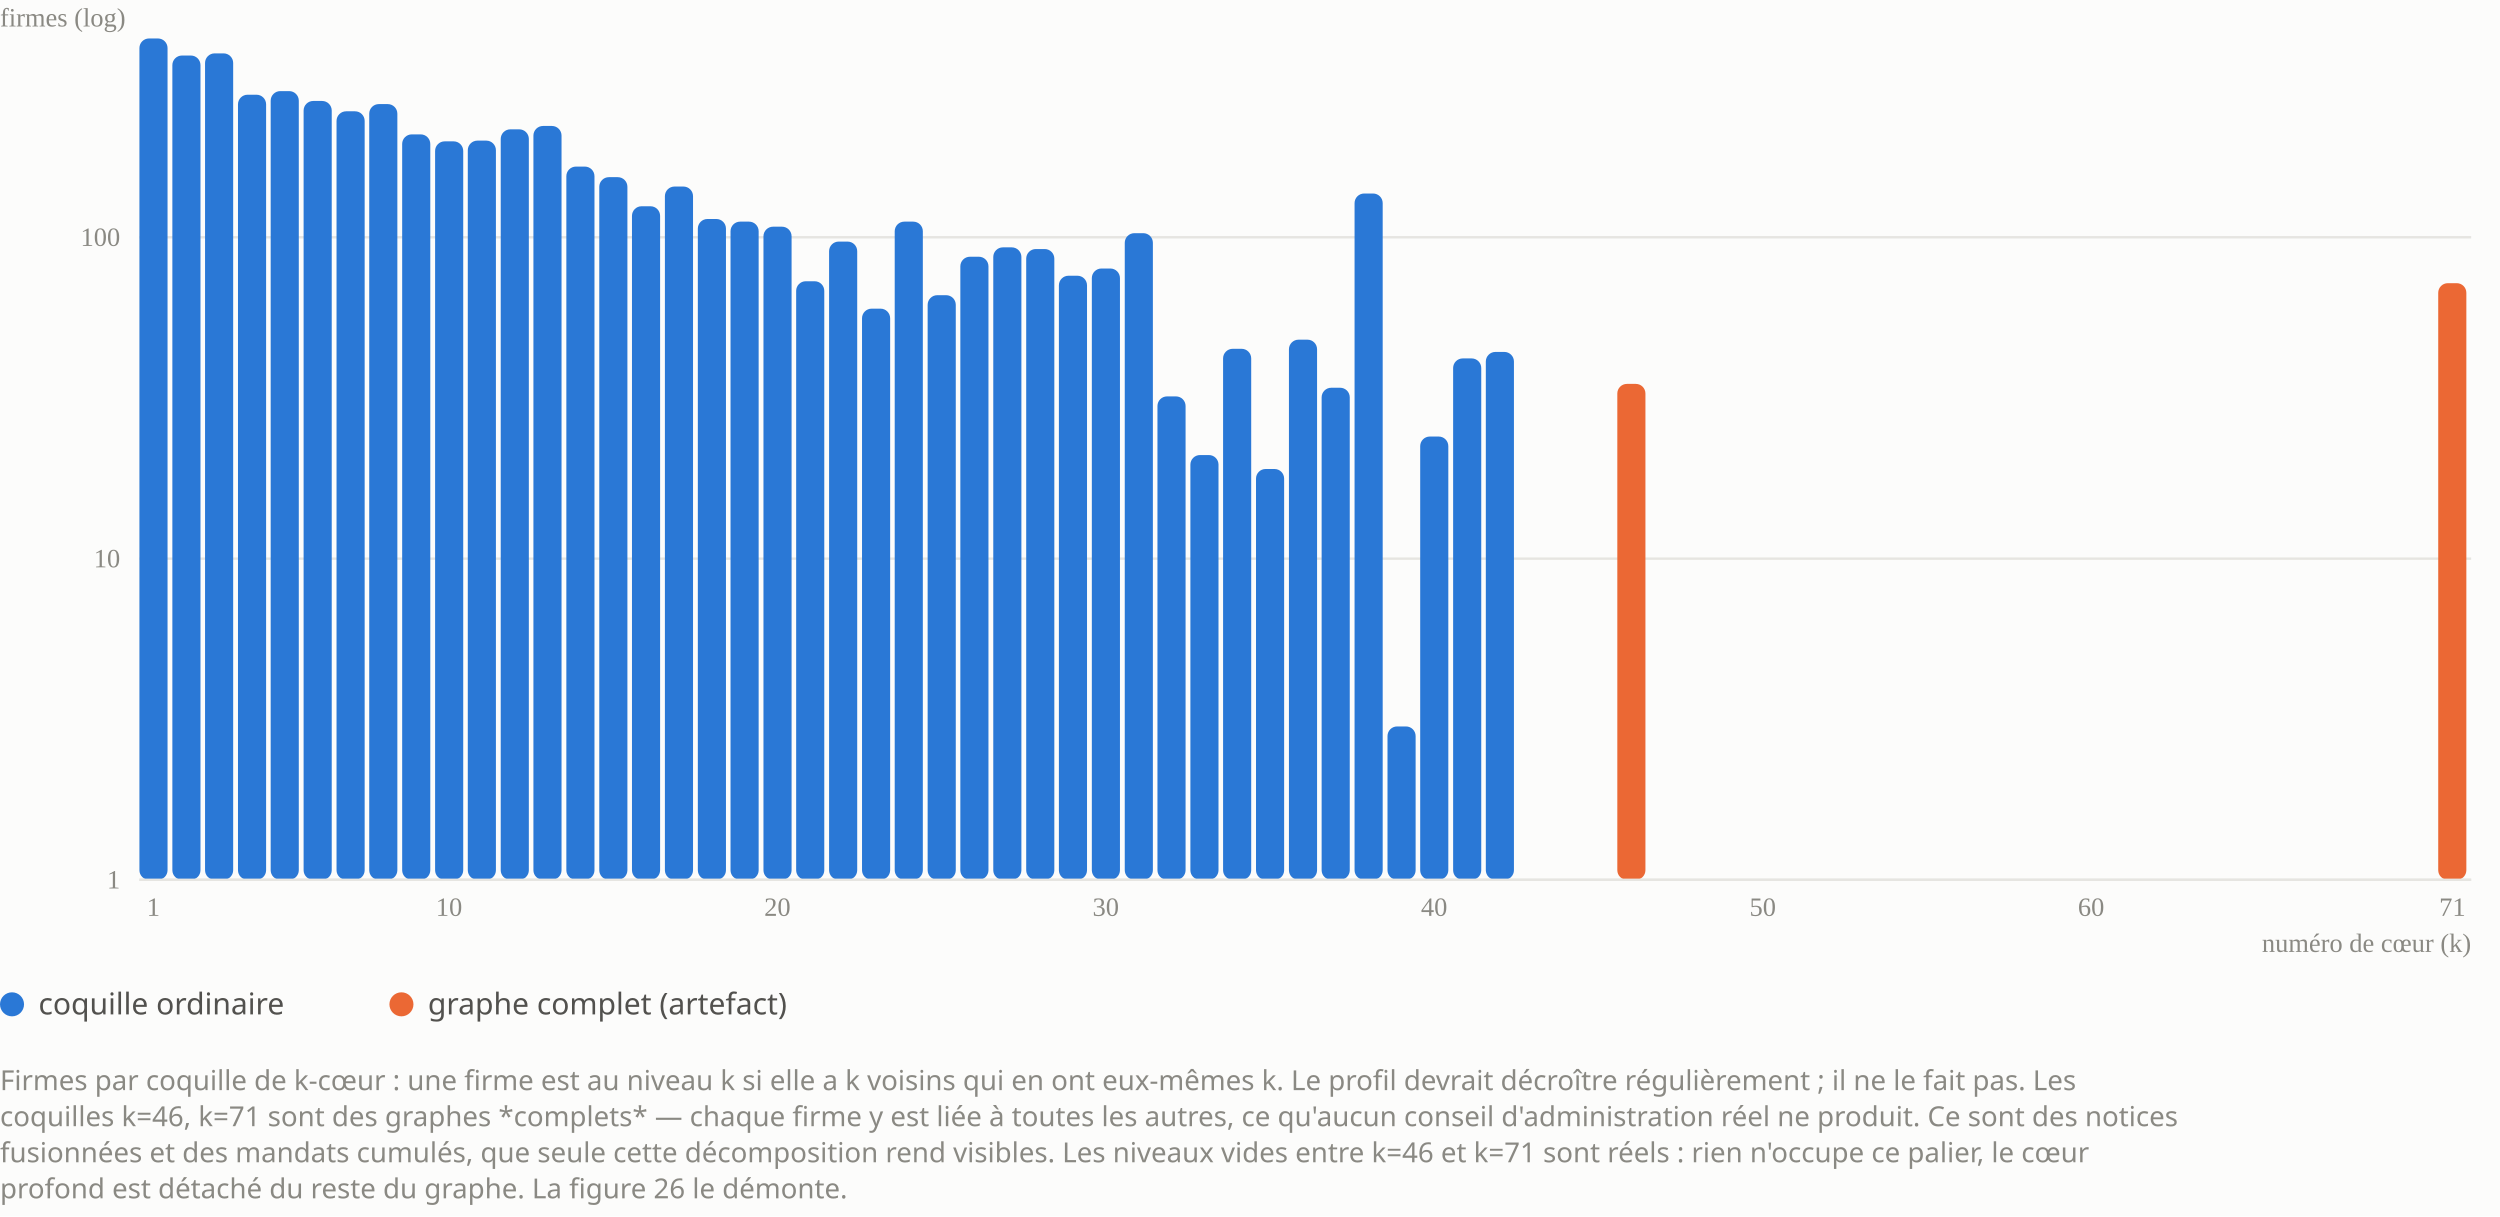
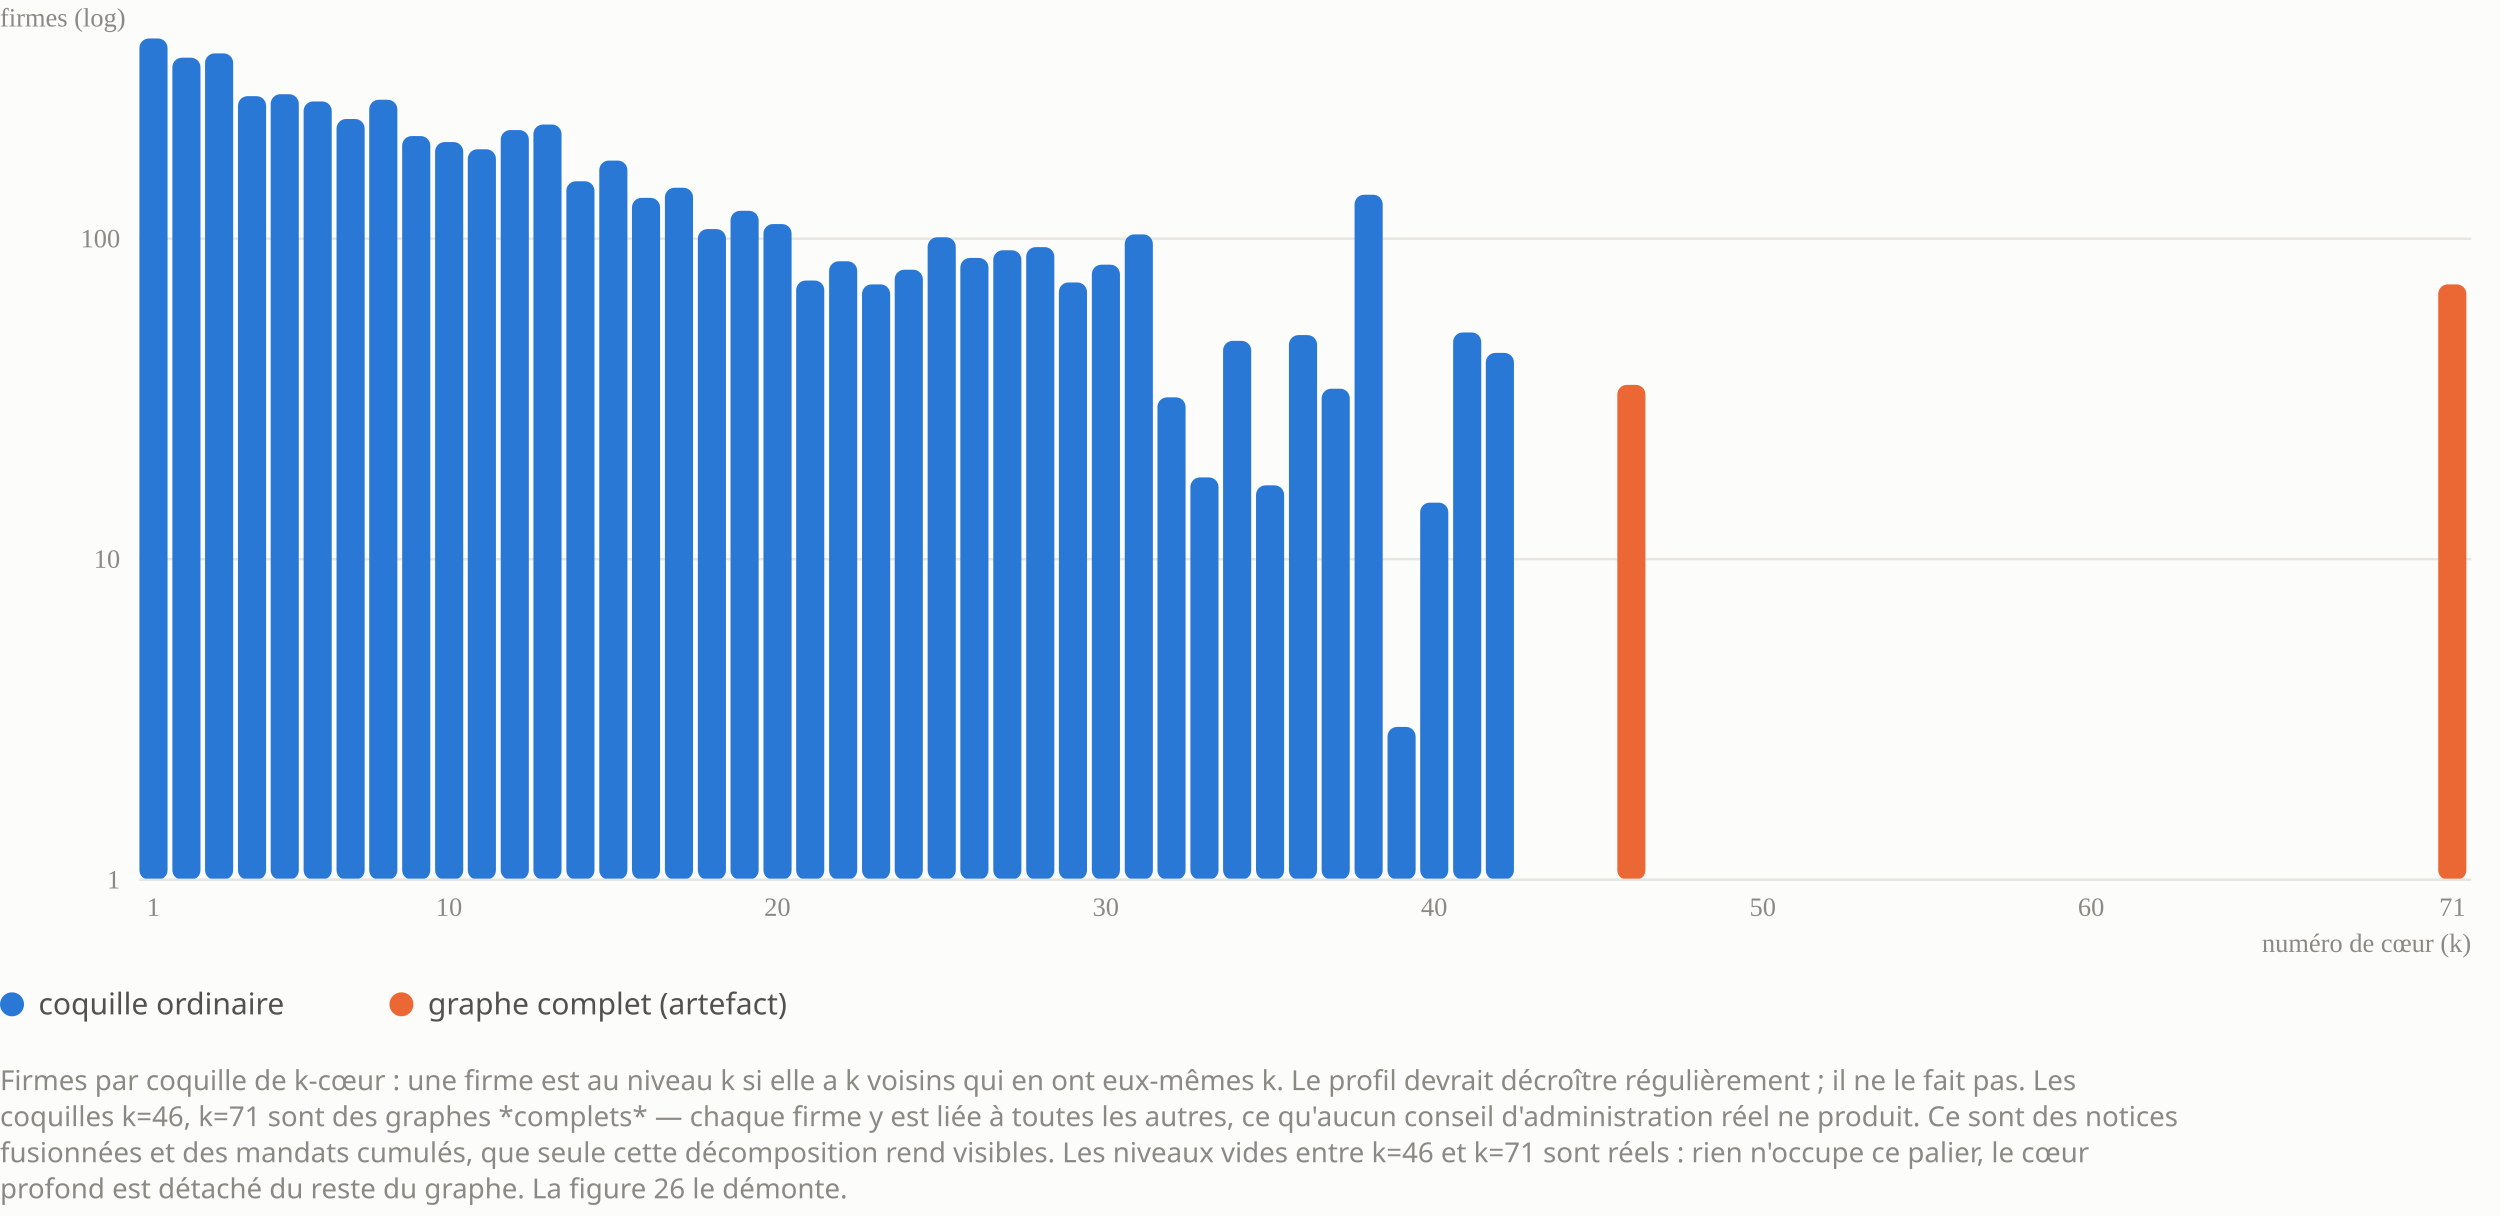
<svg xmlns="http://www.w3.org/2000/svg" viewBox="0 0 1040 506" width="1040" height="506" role="img" aria-label="Décomposition en k-cœurs (k max = 71)">
  <rect width="1040" height="506" fill="#fcfcfb" />
  <line x1="58.0" y1="366.0" x2="1028.0" y2="366.0" stroke="#e6e5e1" stroke-width="1" />
  <text x="50.0" y="369.6" text-anchor="end" font-size="11.0" fill="#8a8983">1</text>
-   <line x1="58.0" y1="232.4" x2="1028.0" y2="232.4" stroke="#e6e5e1" stroke-width="1" />
-   <text x="50.0" y="236.0" text-anchor="end" font-size="11.0" fill="#8a8983">10</text>
-   <line x1="58.0" y1="98.7" x2="1028.0" y2="98.7" stroke="#e6e5e1" stroke-width="1" />
-   <text x="50.0" y="102.3" text-anchor="end" font-size="11.0" fill="#8a8983">100</text>
+   <line x1="58.0" y1="232.6" x2="1028.0" y2="232.6" stroke="#e6e5e1" stroke-width="1" />
+   <text x="50.0" y="236.2" text-anchor="end" font-size="11.0" fill="#8a8983">10</text>
+   <line x1="58.0" y1="99.3" x2="1028.0" y2="99.3" stroke="#e6e5e1" stroke-width="1" />
+   <text x="50.0" y="102.9" text-anchor="end" font-size="11.0" fill="#8a8983">100</text>
  <g class="mk">
    <rect x="58.0" y="16.0" width="11.7" height="350.0" rx="4.0" fill="#2a78d6" />
  </g>
  <text x="63.8" y="381.0" text-anchor="middle" font-size="11.0" fill="#8a8983">1</text>
  <g class="mk">
-     <rect x="71.7" y="23.1" width="11.7" height="342.9" rx="4.0" fill="#2a78d6" />
+     <rect x="71.7" y="24.0" width="11.7" height="342.0" rx="4.0" fill="#2a78d6" />
  </g>
  <g class="mk">
    <rect x="85.3" y="22.2" width="11.7" height="343.8" rx="4.0" fill="#2a78d6" />
  </g>
  <g class="mk">
-     <rect x="99.0" y="39.4" width="11.7" height="326.6" rx="4.0" fill="#2a78d6" />
+     <rect x="99.0" y="40.0" width="11.7" height="326.0" rx="4.0" fill="#2a78d6" />
  </g>
  <g class="mk">
-     <rect x="112.6" y="37.9" width="11.7" height="328.1" rx="4.0" fill="#2a78d6" />
+     <rect x="112.6" y="39.2" width="11.7" height="326.8" rx="4.0" fill="#2a78d6" />
  </g>
  <g class="mk">
-     <rect x="126.3" y="42.0" width="11.7" height="324.0" rx="4.0" fill="#2a78d6" />
+     <rect x="126.3" y="42.2" width="11.7" height="323.8" rx="4.0" fill="#2a78d6" />
  </g>
  <g class="mk">
-     <rect x="140.0" y="46.3" width="11.7" height="319.7" rx="4.0" fill="#2a78d6" />
+     <rect x="140.0" y="49.5" width="11.7" height="316.5" rx="4.0" fill="#2a78d6" />
  </g>
  <g class="mk">
-     <rect x="153.6" y="43.3" width="11.7" height="322.7" rx="4.0" fill="#2a78d6" />
+     <rect x="153.6" y="41.5" width="11.7" height="324.5" rx="4.0" fill="#2a78d6" />
  </g>
  <g class="mk">
-     <rect x="167.3" y="55.9" width="11.7" height="310.1" rx="4.0" fill="#2a78d6" />
+     <rect x="167.3" y="56.6" width="11.7" height="309.4" rx="4.0" fill="#2a78d6" />
  </g>
  <g class="mk">
-     <rect x="181.0" y="58.8" width="11.7" height="307.2" rx="4.0" fill="#2a78d6" />
+     <rect x="181.0" y="59.1" width="11.7" height="306.9" rx="4.0" fill="#2a78d6" />
  </g>
  <text x="186.8" y="381.0" text-anchor="middle" font-size="11.0" fill="#8a8983">10</text>
  <g class="mk">
-     <rect x="194.6" y="58.5" width="11.7" height="307.5" rx="4.0" fill="#2a78d6" />
+     <rect x="194.6" y="62.1" width="11.7" height="303.9" rx="4.0" fill="#2a78d6" />
  </g>
  <g class="mk">
-     <rect x="208.3" y="53.8" width="11.7" height="312.2" rx="4.0" fill="#2a78d6" />
+     <rect x="208.3" y="54.1" width="11.7" height="311.9" rx="4.0" fill="#2a78d6" />
  </g>
  <g class="mk">
-     <rect x="221.9" y="52.4" width="11.7" height="313.6" rx="4.0" fill="#2a78d6" />
+     <rect x="221.9" y="51.8" width="11.7" height="314.2" rx="4.0" fill="#2a78d6" />
  </g>
  <g class="mk">
-     <rect x="235.6" y="69.3" width="11.7" height="296.7" rx="4.0" fill="#2a78d6" />
+     <rect x="235.6" y="75.4" width="11.7" height="290.6" rx="4.0" fill="#2a78d6" />
  </g>
  <g class="mk">
-     <rect x="249.3" y="73.7" width="11.7" height="292.3" rx="4.0" fill="#2a78d6" />
+     <rect x="249.3" y="66.8" width="11.7" height="299.2" rx="4.0" fill="#2a78d6" />
  </g>
  <g class="mk">
-     <rect x="262.9" y="85.8" width="11.7" height="280.2" rx="4.0" fill="#2a78d6" />
+     <rect x="262.9" y="82.3" width="11.7" height="283.7" rx="4.0" fill="#2a78d6" />
  </g>
  <g class="mk">
-     <rect x="276.6" y="77.6" width="11.7" height="288.4" rx="4.0" fill="#2a78d6" />
+     <rect x="276.6" y="78.1" width="11.7" height="287.9" rx="4.0" fill="#2a78d6" />
  </g>
  <g class="mk">
-     <rect x="290.3" y="91.1" width="11.7" height="274.9" rx="4.0" fill="#2a78d6" />
+     <rect x="290.3" y="95.3" width="11.7" height="270.7" rx="4.0" fill="#2a78d6" />
  </g>
  <g class="mk">
-     <rect x="303.9" y="92.2" width="11.7" height="273.8" rx="4.0" fill="#2a78d6" />
+     <rect x="303.9" y="87.7" width="11.7" height="278.3" rx="4.0" fill="#2a78d6" />
  </g>
  <g class="mk">
-     <rect x="317.6" y="94.3" width="11.7" height="271.7" rx="4.0" fill="#2a78d6" />
+     <rect x="317.6" y="93.2" width="11.7" height="272.8" rx="4.0" fill="#2a78d6" />
  </g>
  <text x="323.4" y="381.0" text-anchor="middle" font-size="11.0" fill="#8a8983">20</text>
  <g class="mk">
-     <rect x="331.2" y="117.0" width="11.7" height="249.0" rx="4.0" fill="#2a78d6" />
+     <rect x="331.2" y="116.7" width="11.7" height="249.3" rx="4.0" fill="#2a78d6" />
  </g>
  <g class="mk">
-     <rect x="344.9" y="100.5" width="11.7" height="265.5" rx="4.0" fill="#2a78d6" />
+     <rect x="344.9" y="108.7" width="11.7" height="257.3" rx="4.0" fill="#2a78d6" />
  </g>
  <g class="mk">
-     <rect x="358.6" y="128.4" width="11.7" height="237.6" rx="4.0" fill="#2a78d6" />
+     <rect x="358.6" y="118.3" width="11.7" height="247.7" rx="4.0" fill="#2a78d6" />
  </g>
  <g class="mk">
-     <rect x="372.2" y="92.2" width="11.7" height="273.8" rx="4.0" fill="#2a78d6" />
+     <rect x="372.2" y="112.2" width="11.7" height="253.8" rx="4.0" fill="#2a78d6" />
  </g>
  <g class="mk">
-     <rect x="385.9" y="122.8" width="11.7" height="243.2" rx="4.0" fill="#2a78d6" />
+     <rect x="385.9" y="98.7" width="11.7" height="267.3" rx="4.0" fill="#2a78d6" />
  </g>
  <g class="mk">
-     <rect x="399.5" y="106.8" width="11.7" height="259.2" rx="4.0" fill="#2a78d6" />
+     <rect x="399.5" y="107.3" width="11.7" height="258.7" rx="4.0" fill="#2a78d6" />
  </g>
  <g class="mk">
-     <rect x="413.2" y="102.9" width="11.7" height="263.1" rx="4.0" fill="#2a78d6" />
+     <rect x="413.2" y="104.1" width="11.7" height="261.9" rx="4.0" fill="#2a78d6" />
  </g>
  <g class="mk">
-     <rect x="426.9" y="103.6" width="11.7" height="262.4" rx="4.0" fill="#2a78d6" />
+     <rect x="426.9" y="102.8" width="11.7" height="263.2" rx="4.0" fill="#2a78d6" />
  </g>
  <g class="mk">
-     <rect x="440.5" y="114.7" width="11.7" height="251.3" rx="4.0" fill="#2a78d6" />
+     <rect x="440.5" y="117.5" width="11.7" height="248.5" rx="4.0" fill="#2a78d6" />
  </g>
  <g class="mk">
-     <rect x="454.2" y="111.7" width="11.7" height="254.3" rx="4.0" fill="#2a78d6" />
+     <rect x="454.2" y="110.1" width="11.7" height="255.9" rx="4.0" fill="#2a78d6" />
  </g>
  <text x="460.0" y="381.0" text-anchor="middle" font-size="11.0" fill="#8a8983">30</text>
  <g class="mk">
-     <rect x="467.9" y="97.0" width="11.7" height="269.0" rx="4.0" fill="#2a78d6" />
+     <rect x="467.9" y="97.5" width="11.7" height="268.5" rx="4.0" fill="#2a78d6" />
  </g>
  <g class="mk">
-     <rect x="481.5" y="164.9" width="11.7" height="201.1" rx="4.0" fill="#2a78d6" />
+     <rect x="481.5" y="165.3" width="11.7" height="200.7" rx="4.0" fill="#2a78d6" />
  </g>
  <g class="mk">
-     <rect x="495.2" y="189.3" width="11.7" height="176.7" rx="4.0" fill="#2a78d6" />
+     <rect x="495.2" y="198.6" width="11.7" height="167.4" rx="4.0" fill="#2a78d6" />
  </g>
  <g class="mk">
-     <rect x="508.8" y="145.1" width="11.7" height="220.9" rx="4.0" fill="#2a78d6" />
+     <rect x="508.8" y="141.8" width="11.7" height="224.2" rx="4.0" fill="#2a78d6" />
  </g>
  <g class="mk">
-     <rect x="522.5" y="195.1" width="11.7" height="170.9" rx="4.0" fill="#2a78d6" />
+     <rect x="522.5" y="201.9" width="11.7" height="164.1" rx="4.0" fill="#2a78d6" />
  </g>
  <g class="mk">
-     <rect x="536.2" y="141.3" width="11.7" height="224.7" rx="4.0" fill="#2a78d6" />
+     <rect x="536.2" y="139.4" width="11.7" height="226.6" rx="4.0" fill="#2a78d6" />
  </g>
  <g class="mk">
-     <rect x="549.8" y="161.3" width="11.7" height="204.7" rx="4.0" fill="#2a78d6" />
+     <rect x="549.8" y="161.7" width="11.7" height="204.3" rx="4.0" fill="#2a78d6" />
  </g>
  <g class="mk">
-     <rect x="563.5" y="80.5" width="11.7" height="285.5" rx="4.0" fill="#2a78d6" />
+     <rect x="563.5" y="81.0" width="11.7" height="285.0" rx="4.0" fill="#2a78d6" />
  </g>
  <g class="mk">
-     <rect x="577.2" y="302.2" width="11.7" height="63.8" rx="4.0" fill="#2a78d6" />
+     <rect x="577.2" y="302.4" width="11.7" height="63.6" rx="4.0" fill="#2a78d6" />
  </g>
  <g class="mk">
-     <rect x="590.8" y="181.6" width="11.7" height="184.4" rx="4.0" fill="#2a78d6" />
+     <rect x="590.8" y="209.1" width="11.7" height="156.9" rx="4.0" fill="#2a78d6" />
  </g>
  <text x="596.6" y="381.0" text-anchor="middle" font-size="11.0" fill="#8a8983">40</text>
  <g class="mk">
-     <rect x="604.5" y="149.1" width="11.7" height="216.9" rx="4.0" fill="#2a78d6" />
+     <rect x="604.5" y="138.3" width="11.7" height="227.7" rx="4.0" fill="#2a78d6" />
  </g>
  <g class="mk">
-     <rect x="618.1" y="146.4" width="11.7" height="219.6" rx="4.0" fill="#2a78d6" />
+     <rect x="618.1" y="146.8" width="11.7" height="219.2" rx="4.0" fill="#2a78d6" />
  </g>
  <g class="mk">
-     <rect x="672.8" y="159.7" width="11.7" height="206.3" rx="4.0" fill="#eb6834" />
+     <rect x="672.8" y="160.1" width="11.7" height="205.9" rx="4.0" fill="#eb6834" />
  </g>
  <text x="733.3" y="381.0" text-anchor="middle" font-size="11.0" fill="#8a8983">50</text>
  <text x="869.9" y="381.0" text-anchor="middle" font-size="11.0" fill="#8a8983">60</text>
  <g class="mk">
-     <rect x="1014.3" y="117.8" width="11.7" height="248.2" rx="4.0" fill="#eb6834" />
+     <rect x="1014.3" y="118.3" width="11.7" height="247.7" rx="4.0" fill="#eb6834" />
  </g>
  <text x="1020.2" y="381.0" text-anchor="middle" font-size="11.0" fill="#8a8983">71</text>
  <line x1="58.0" y1="366.0" x2="1028.0" y2="366.0" stroke="#e6e5e1" stroke-width="1" />
  <text x="0.0" y="11.0" text-anchor="start" font-size="11.0" fill="#8a8983">firmes (log)</text>
  <text x="1028.0" y="396.0" text-anchor="end" font-size="11.0" fill="#8a8983">numéro de cœur (k)</text>
  <g font-size="12.5" font-family="ui-sans-serif,system-ui,sans-serif" fill="#52514e">
    <circle cx="5.0" cy="417.8" r="5" fill="#2a78d6" />
    <text x="16.0" y="422.0">coquille ordinaire</text>
    <circle cx="167.0" cy="417.8" r="5" fill="#eb6834" />
    <text x="178.0" y="422.0">graphe complet (artefact)</text>
  </g>
  <g font-size="11.5" font-family="ui-sans-serif,system-ui,sans-serif" fill="#8a8983">
    <text x="0" y="453.5">Firmes par coquille de k-cœur : une firme est au niveau k si elle a k voisins qui en ont eux-mêmes k. Le profil devrait décroître régulièrement ; il ne le fait pas. Les</text>
    <text x="0" y="468.5">coquilles k=46, k=71 sont des graphes *complets* — chaque firme y est liée à toutes les autres, ce qu'aucun conseil d'administration réel ne produit. Ce sont des notices</text>
    <text x="0" y="483.5">fusionnées et des mandats cumulés, que seule cette décomposition rend visibles. Les niveaux vides entre k=46 et k=71 sont réels : rien n'occupe ce palier, le cœur</text>
    <text x="0" y="498.5">profond est détaché du reste du graphe. La figure 26 le démonte.</text>
  </g>
</svg>
